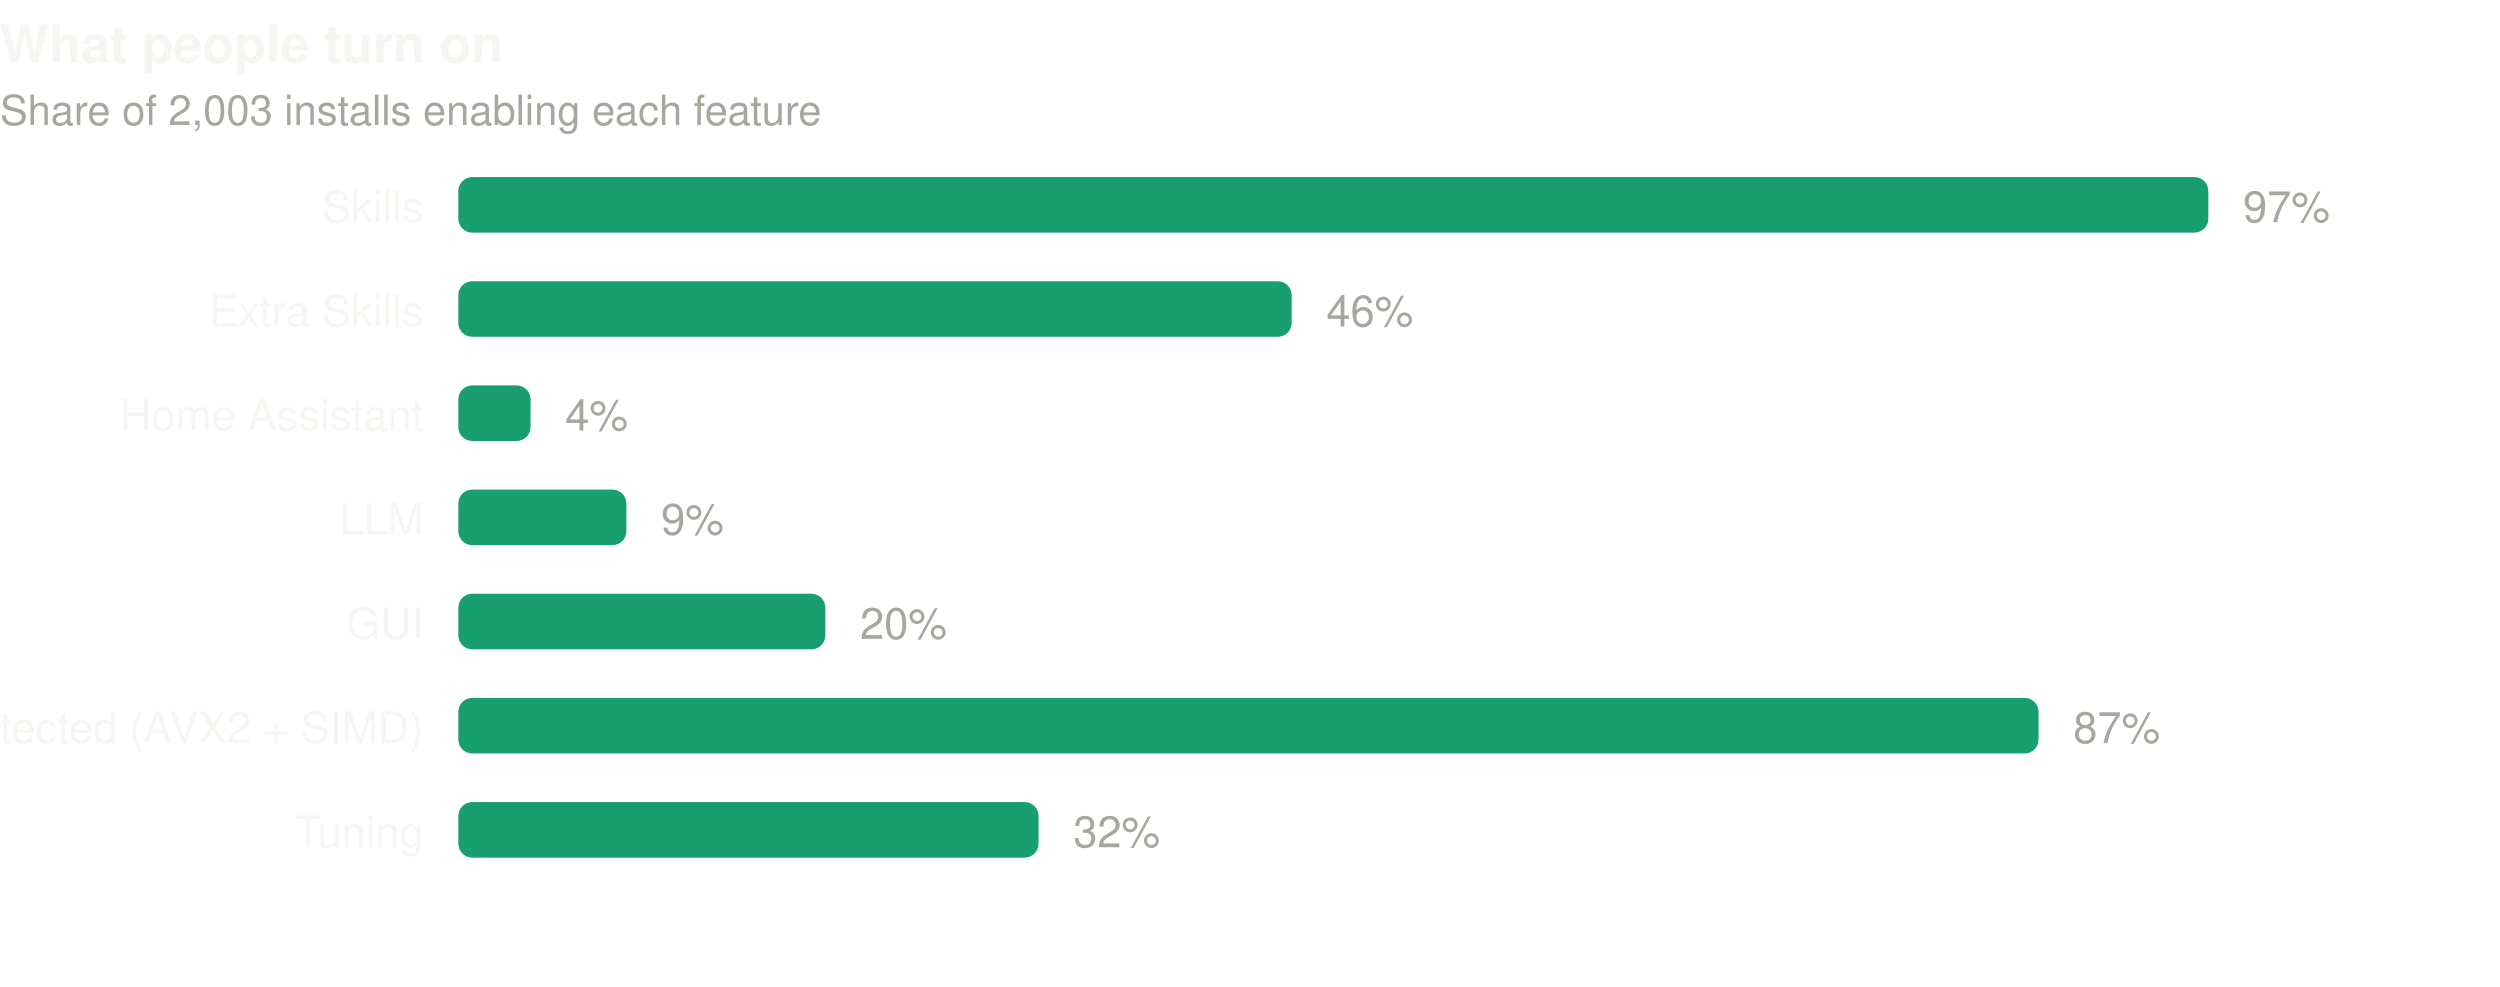
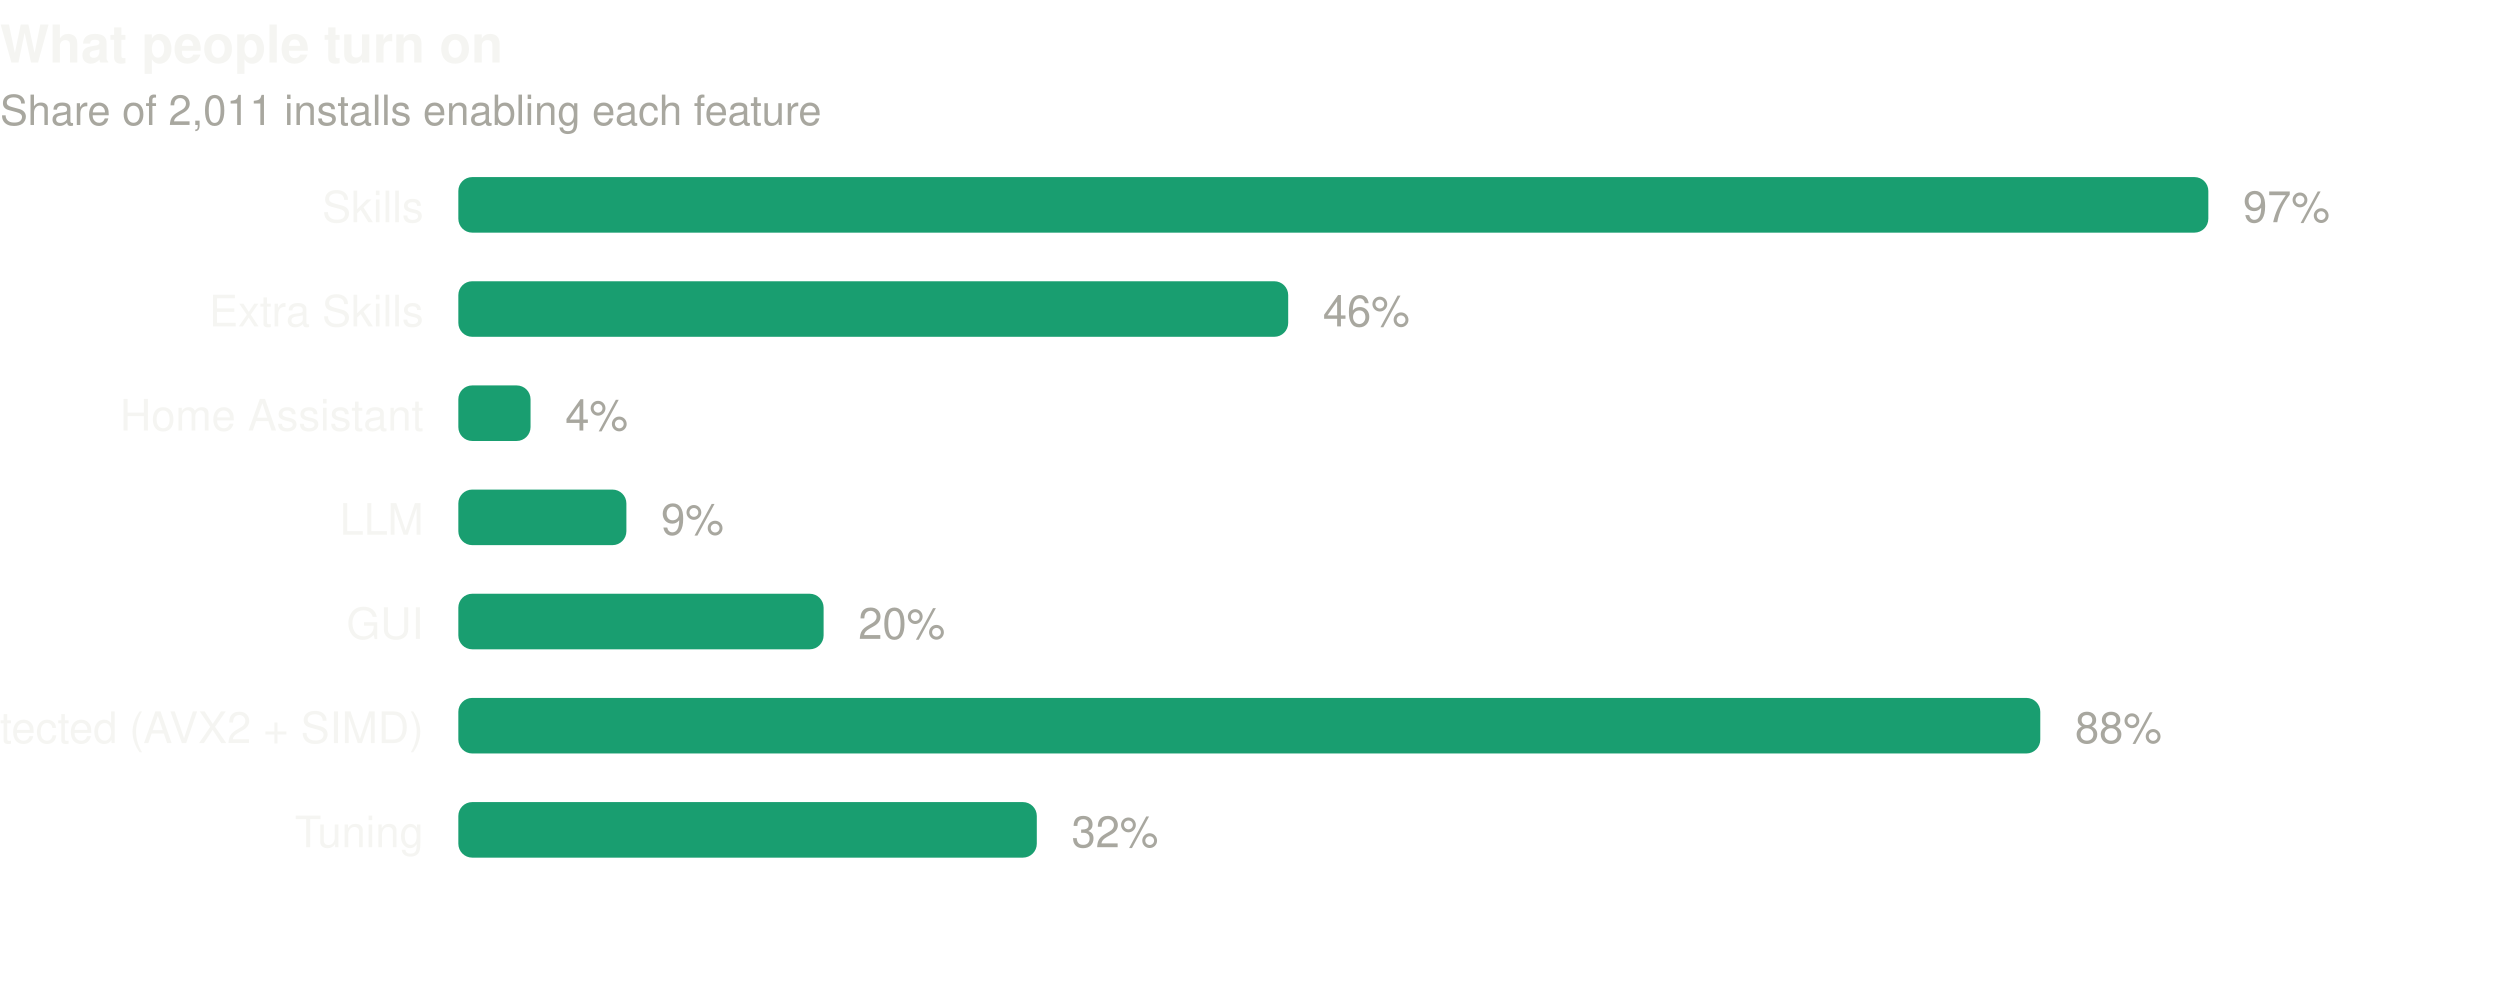
- <svg xmlns="http://www.w3.org/2000/svg" width="720" height="284" viewBox="0 0 720 284" role="img" aria-label="What people turn on. Share of 2,003 installs enabling each feature">
+ <svg xmlns="http://www.w3.org/2000/svg" width="720" height="284" viewBox="0 0 720 284" role="img" aria-label="What people turn on. Share of 2,011 installs enabling each feature">
  <text x="0" y="18" font-family="ui-sans-serif,-apple-system,BlinkMacSystemFont,'Segoe UI',Helvetica,Arial,sans-serif" font-size="15" font-weight="600" fill="#f5f5f2">What people turn on</text>
-   <text x="0" y="36" font-family="ui-sans-serif,-apple-system,BlinkMacSystemFont,'Segoe UI',Helvetica,Arial,sans-serif" font-size="12" fill="#a8a79f">Share of 2,003 installs enabling each feature</text>
+   <text x="0" y="36" font-family="ui-sans-serif,-apple-system,BlinkMacSystemFont,'Segoe UI',Helvetica,Arial,sans-serif" font-size="12" fill="#a8a79f">Share of 2,011 installs enabling each feature</text>
  <text x="122" y="64.0" text-anchor="end" font-family="ui-sans-serif,-apple-system,BlinkMacSystemFont,'Segoe UI',Helvetica,Arial,sans-serif" font-size="12.5" fill="#f5f5f2">Skills</text>
  <rect x="132" y="51.0" width="504.0" height="16" rx="4" fill="#199e70" />
  <text x="646.0" y="64.0" font-family="ui-sans-serif,-apple-system,BlinkMacSystemFont,'Segoe UI',Helvetica,Arial,sans-serif" font-size="12.5" fill="#a8a79f">97%</text>
  <text x="122" y="94.0" text-anchor="end" font-family="ui-sans-serif,-apple-system,BlinkMacSystemFont,'Segoe UI',Helvetica,Arial,sans-serif" font-size="12.5" fill="#f5f5f2">Extra Skills</text>
-   <rect x="132" y="81.0" width="240.0" height="16" rx="4" fill="#199e70" />
-   <text x="382.0" y="94.0" font-family="ui-sans-serif,-apple-system,BlinkMacSystemFont,'Segoe UI',Helvetica,Arial,sans-serif" font-size="12.5" fill="#a8a79f">46%</text>
+   <rect x="132" y="81.0" width="239.0" height="16" rx="4" fill="#199e70" />
+   <text x="381.0" y="94.0" font-family="ui-sans-serif,-apple-system,BlinkMacSystemFont,'Segoe UI',Helvetica,Arial,sans-serif" font-size="12.5" fill="#a8a79f">46%</text>
  <text x="122" y="124.0" text-anchor="end" font-family="ui-sans-serif,-apple-system,BlinkMacSystemFont,'Segoe UI',Helvetica,Arial,sans-serif" font-size="12.5" fill="#f5f5f2">Home Assistant</text>
  <rect x="132" y="111.0" width="20.8" height="16" rx="4" fill="#199e70" />
  <text x="162.8" y="124.0" font-family="ui-sans-serif,-apple-system,BlinkMacSystemFont,'Segoe UI',Helvetica,Arial,sans-serif" font-size="12.5" fill="#a8a79f">4%</text>
  <text x="122" y="154.0" text-anchor="end" font-family="ui-sans-serif,-apple-system,BlinkMacSystemFont,'Segoe UI',Helvetica,Arial,sans-serif" font-size="12.5" fill="#f5f5f2">LLM</text>
  <rect x="132" y="141.0" width="48.4" height="16" rx="4" fill="#199e70" />
  <text x="190.4" y="154.0" font-family="ui-sans-serif,-apple-system,BlinkMacSystemFont,'Segoe UI',Helvetica,Arial,sans-serif" font-size="12.5" fill="#a8a79f">9%</text>
  <text x="122" y="184.0" text-anchor="end" font-family="ui-sans-serif,-apple-system,BlinkMacSystemFont,'Segoe UI',Helvetica,Arial,sans-serif" font-size="12.5" fill="#f5f5f2">GUI</text>
-   <rect x="132" y="171.0" width="105.7" height="16" rx="4" fill="#199e70" />
-   <text x="247.7" y="184.0" font-family="ui-sans-serif,-apple-system,BlinkMacSystemFont,'Segoe UI',Helvetica,Arial,sans-serif" font-size="12.5" fill="#a8a79f">20%</text>
+   <rect x="132" y="171.0" width="105.2" height="16" rx="4" fill="#199e70" />
+   <text x="247.2" y="184.0" font-family="ui-sans-serif,-apple-system,BlinkMacSystemFont,'Segoe UI',Helvetica,Arial,sans-serif" font-size="12.5" fill="#a8a79f">20%</text>
  <text x="122" y="214.0" text-anchor="end" font-family="ui-sans-serif,-apple-system,BlinkMacSystemFont,'Segoe UI',Helvetica,Arial,sans-serif" font-size="12.5" fill="#f5f5f2">CPU capability detected (AVX2 + SIMD)</text>
-   <rect x="132" y="201.0" width="455.1" height="16" rx="4" fill="#199e70" />
-   <text x="597.1" y="214.0" font-family="ui-sans-serif,-apple-system,BlinkMacSystemFont,'Segoe UI',Helvetica,Arial,sans-serif" font-size="12.5" fill="#a8a79f">87%</text>
+   <rect x="132" y="201.0" width="455.6" height="16" rx="4" fill="#199e70" />
+   <text x="597.6" y="214.0" font-family="ui-sans-serif,-apple-system,BlinkMacSystemFont,'Segoe UI',Helvetica,Arial,sans-serif" font-size="12.5" fill="#a8a79f">88%</text>
  <text x="122" y="244.0" text-anchor="end" font-family="ui-sans-serif,-apple-system,BlinkMacSystemFont,'Segoe UI',Helvetica,Arial,sans-serif" font-size="12.5" fill="#f5f5f2">Tuning</text>
-   <rect x="132" y="231.0" width="167.1" height="16" rx="4" fill="#199e70" />
-   <text x="309.1" y="244.0" font-family="ui-sans-serif,-apple-system,BlinkMacSystemFont,'Segoe UI',Helvetica,Arial,sans-serif" font-size="12.5" fill="#a8a79f">32%</text>
+   <rect x="132" y="231.0" width="166.6" height="16" rx="4" fill="#199e70" />
+   <text x="308.6" y="244.0" font-family="ui-sans-serif,-apple-system,BlinkMacSystemFont,'Segoe UI',Helvetica,Arial,sans-serif" font-size="12.5" fill="#a8a79f">32%</text>
</svg>
